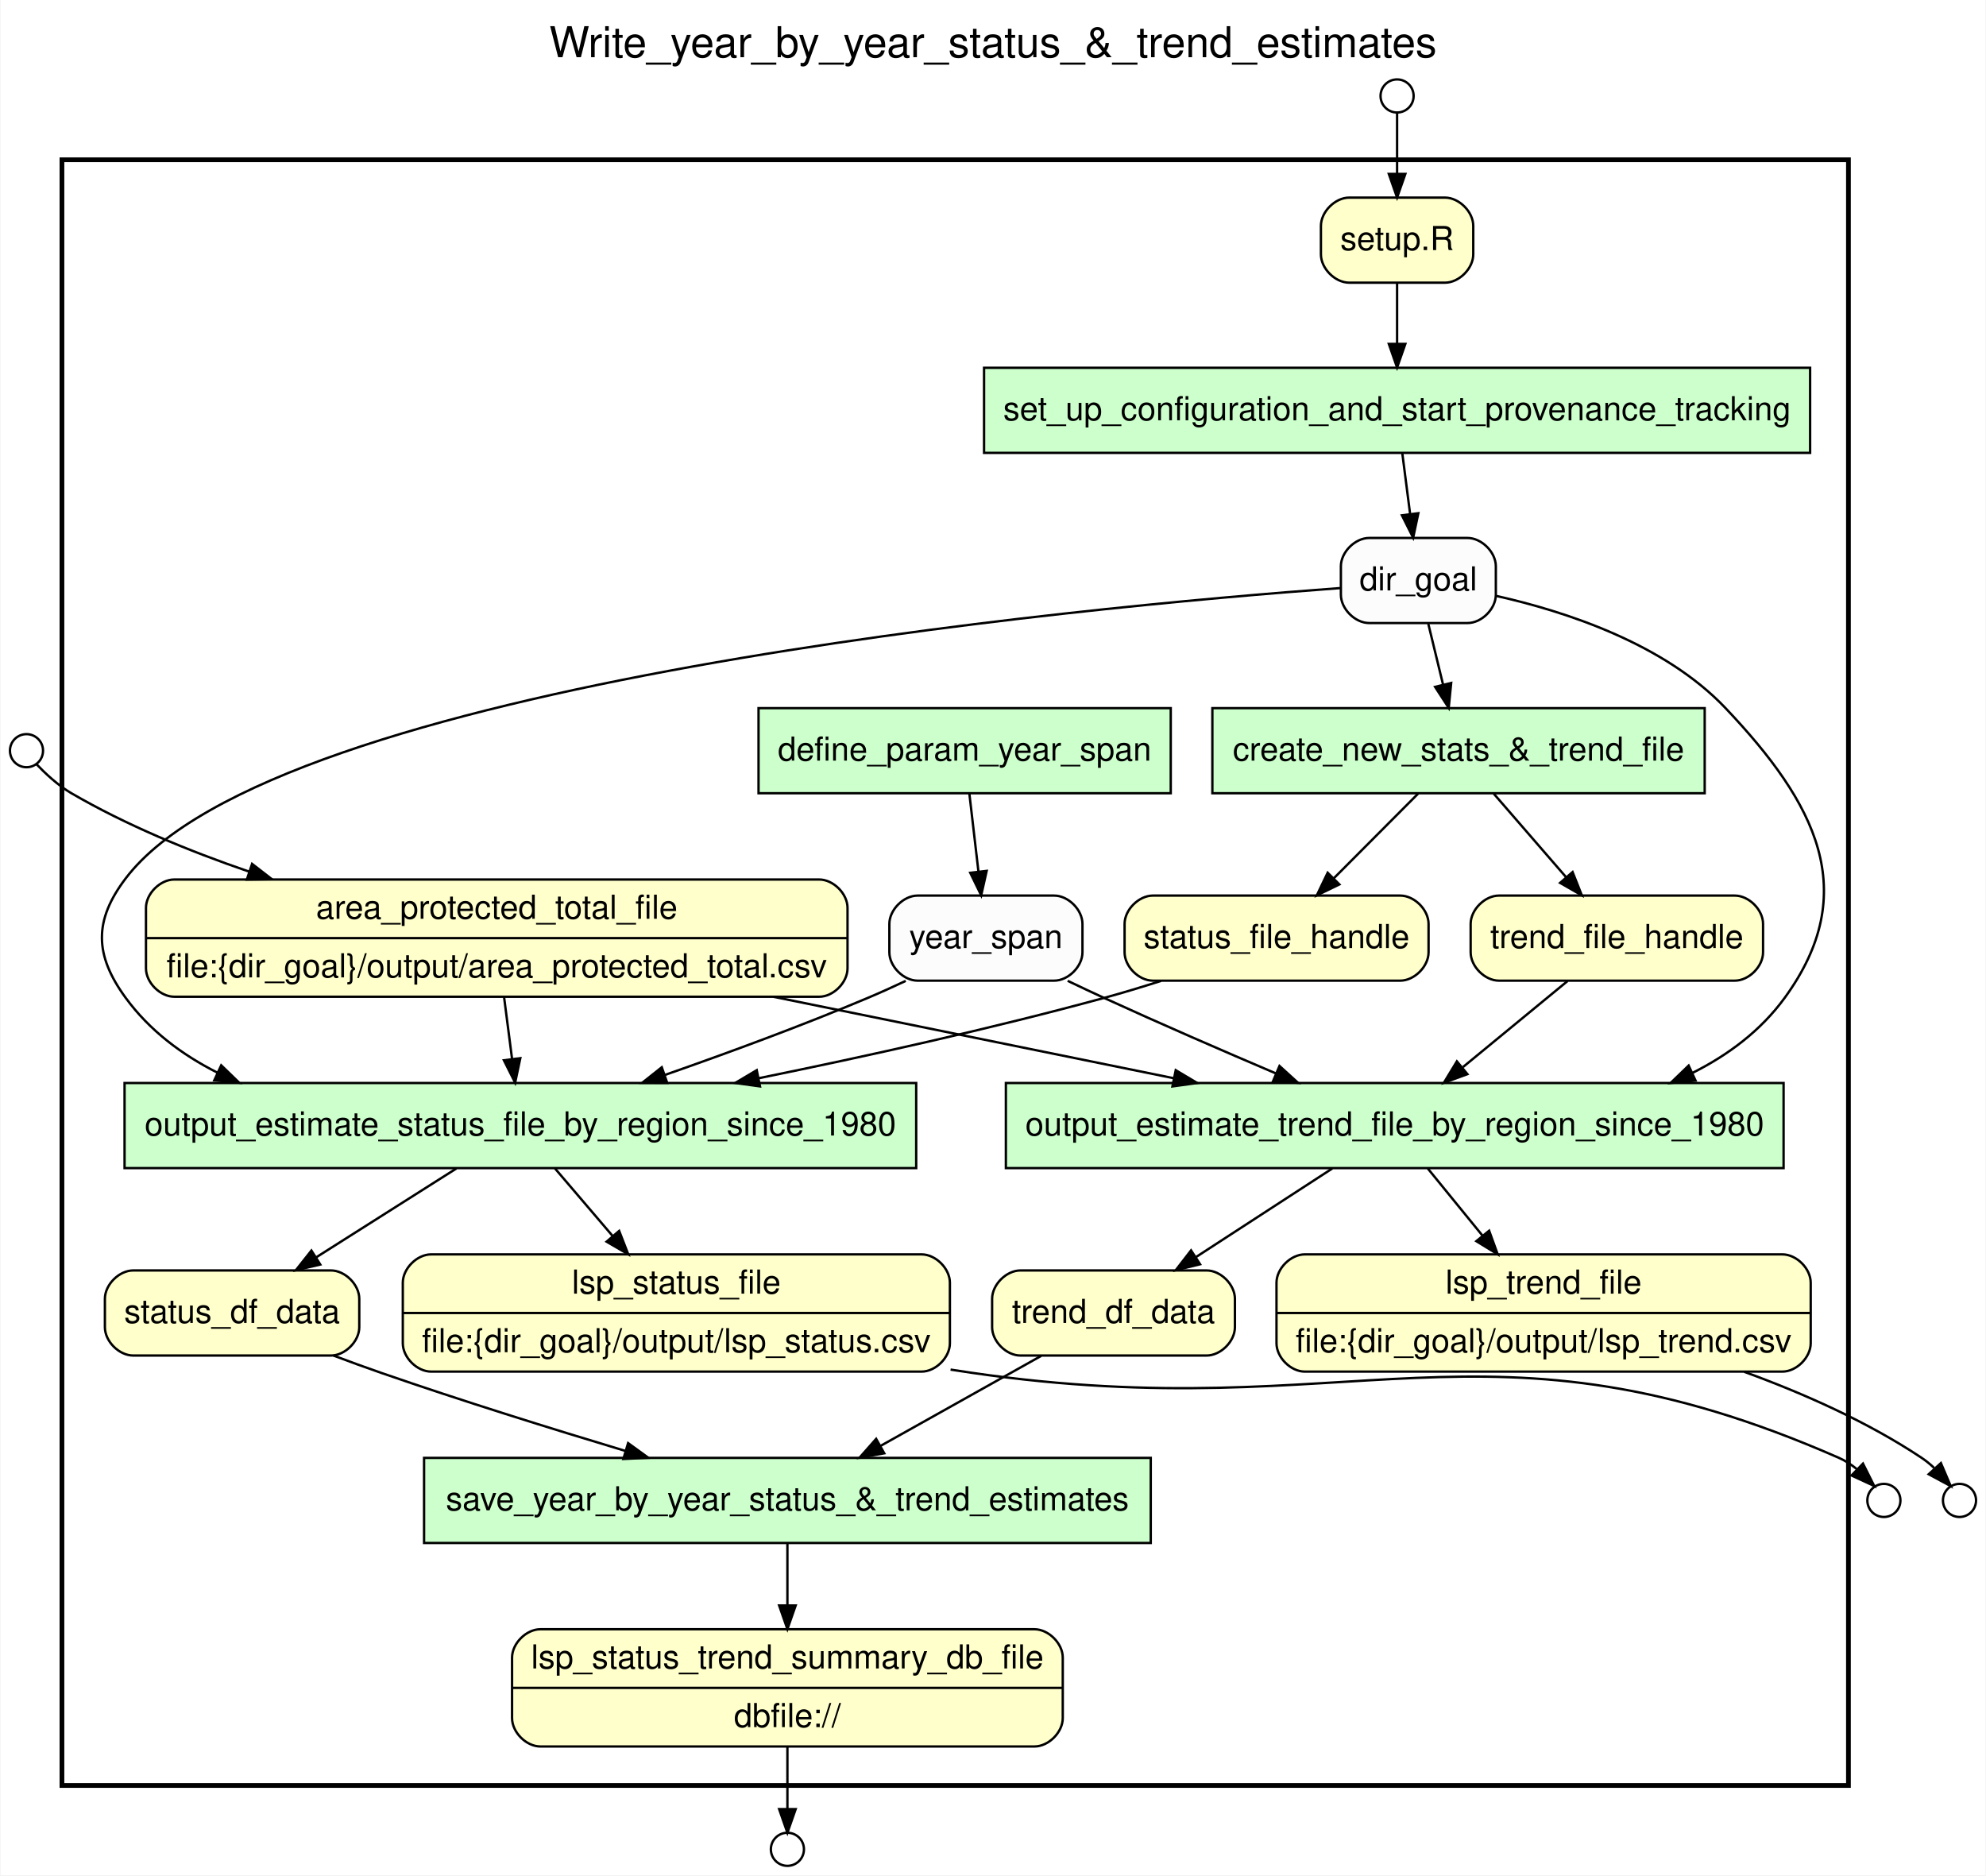
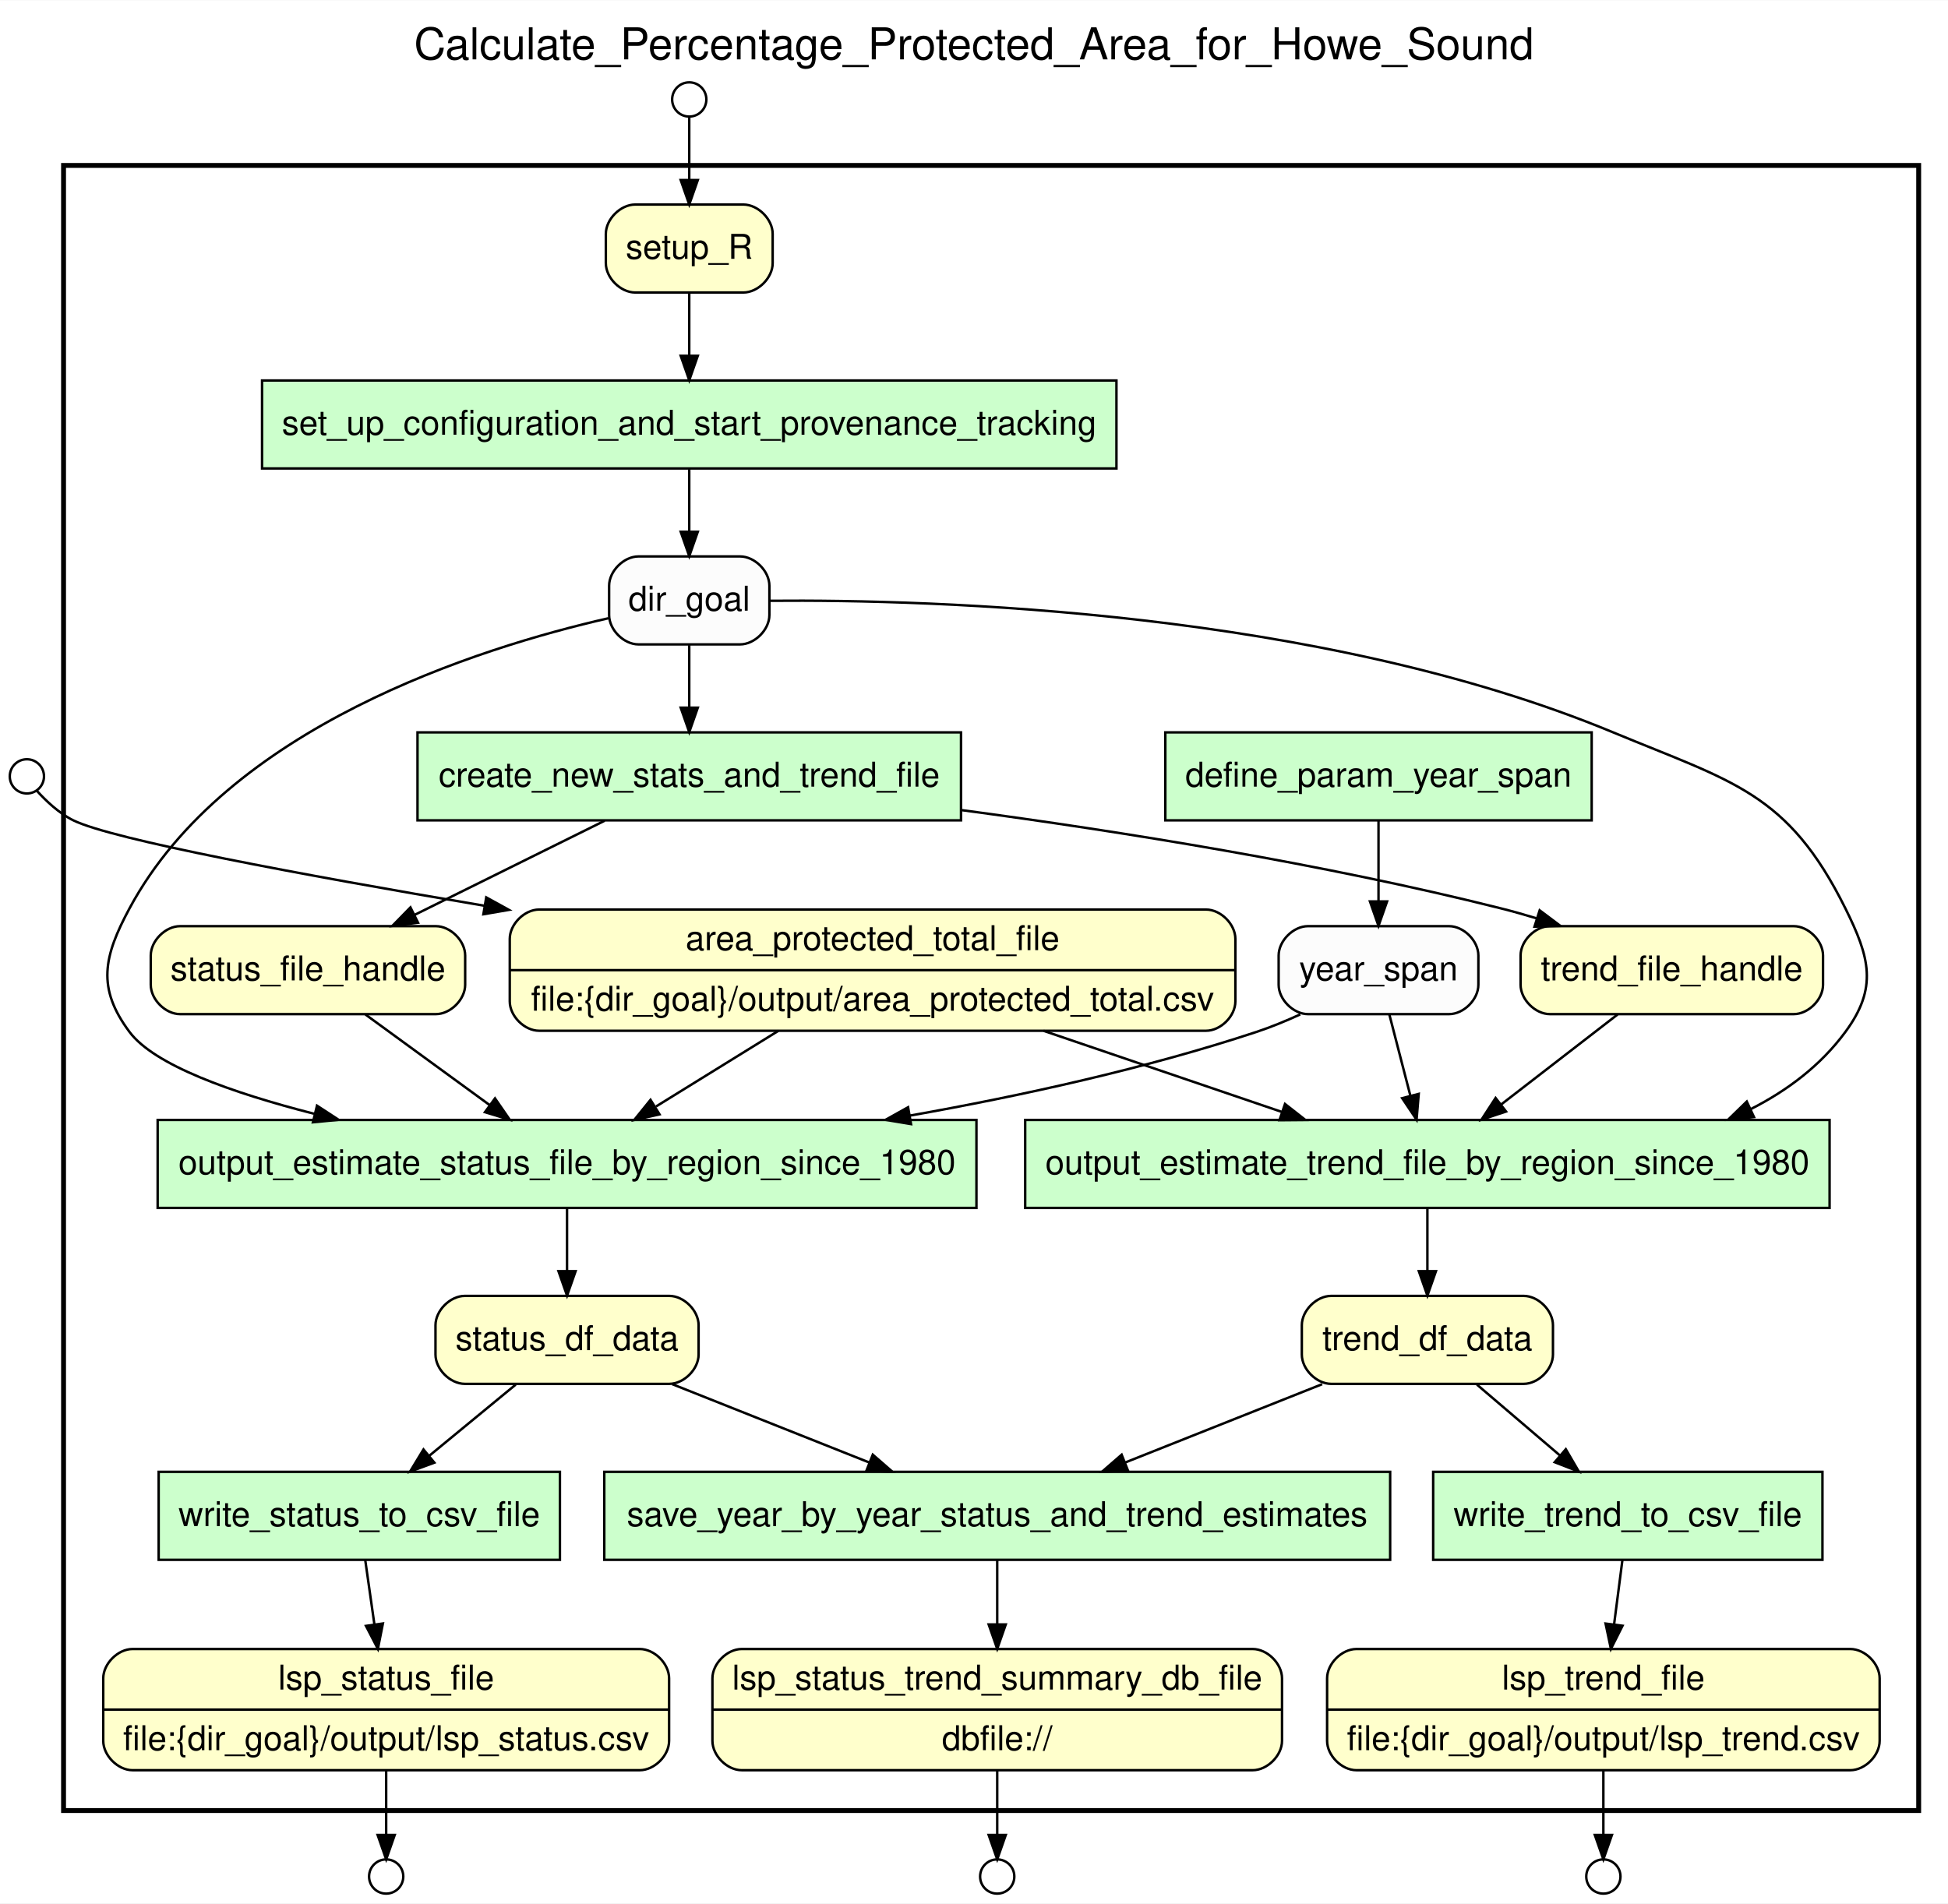
- <svg xmlns="http://www.w3.org/2000/svg" width="840pt" height="793pt" viewBox="0.00 0.00 840.00 793.40">
-   <g id="graph0" class="graph" transform="scale(1 1) rotate(0) translate(4 789.4)">
-     <polygon fill="white" stroke="none" points="-4,4 -4,-789.4 836,-789.4 836,4 -4,4" />
-     <text text-anchor="middle" x="416" y="-765.2" font-family="Helvetica,sans-Serif" font-size="18.00">Write_year_by_year_status_&amp;_trend_estimates</text>
+ <svg xmlns="http://www.w3.org/2000/svg" width="797pt" height="779pt" viewBox="0.00 0.00 797.00 778.80">
+   <g id="graph0" class="graph" transform="scale(1 1) rotate(0) translate(4 774.8)">
+     <polygon fill="white" stroke="none" points="-4,4 -4,-774.8 793,-774.8 793,4 -4,4" />
+     <text text-anchor="middle" x="394.5" y="-750.6" font-family="Helvetica,sans-Serif" font-size="18.00">Calculate_Percentage_Protected_Area_for_Howe_Sound</text>
    <g id="clust1" class="cluster">
-       <polygon fill="none" stroke="black" stroke-width="2" points="22,-34 22,-721.8 778,-721.8 778,-34 22,-34" />
+       <polygon fill="none" stroke="black" stroke-width="2" points="22,-34 22,-707.2 781,-707.2 781,-34 22,-34" />
    </g>
    <g id="clust2" class="cluster">
-       <polygon fill="none" stroke="black" stroke-width="0" points="30,-42 30,-713.8 770,-713.8 770,-42 30,-42" />
+       <polygon fill="none" stroke="black" stroke-width="0" points="30,-42 30,-699.2 773,-699.2 773,-42 30,-42" />
    </g>
    <g id="node1" class="node">
-       <polygon fill="#ccffcc" stroke="black" points="761.784,-633.8 412.216,-633.8 412.216,-597.8 761.784,-597.8 761.784,-633.8" />
-       <text text-anchor="middle" x="587" y="-611.6" font-family="Helvetica,sans-Serif" font-size="14.00">set_up_configuration_and_start_provenance_tracking</text>
+       <polygon fill="#ccffcc" stroke="black" points="452.784,-619.2 103.216,-619.2 103.216,-583.2 452.784,-583.2 452.784,-619.2" />
+       <text text-anchor="middle" x="278" y="-597" font-family="Helvetica,sans-Serif" font-size="14.00">set_up_configuration_and_start_provenance_tracking</text>
+     </g>
+     <g id="node18" class="node">
+       <path fill="#fcfcfc" stroke="black" d="M298.787,-547.2C298.787,-547.2 257.213,-547.2 257.213,-547.2 251.213,-547.2 245.213,-541.2 245.213,-535.2 245.213,-535.2 245.213,-523.2 245.213,-523.2 245.213,-517.2 251.213,-511.2 257.213,-511.2 257.213,-511.2 298.787,-511.2 298.787,-511.2 304.787,-511.2 310.787,-517.2 310.787,-523.2 310.787,-523.2 310.787,-535.2 310.787,-535.2 310.787,-541.2 304.787,-547.2 298.787,-547.2" />
+       <text text-anchor="middle" x="278" y="-525" font-family="Helvetica,sans-Serif" font-size="14.00">dir_goal</text>
+     </g>
+     <g id="edge1" class="edge">
+       <path fill="none" stroke="black" d="M278,-582.897C278,-575.183 278,-565.912 278,-557.312" />
+       <polygon fill="black" stroke="black" points="281.5,-557.304 278,-547.304 274.5,-557.304 281.5,-557.304" />
+     </g>
+     <g id="node2" class="node">
+       <polygon fill="#ccffcc" stroke="black" points="389.181,-475.2 166.819,-475.2 166.819,-439.2 389.181,-439.2 389.181,-475.2" />
+       <text text-anchor="middle" x="278" y="-453" font-family="Helvetica,sans-Serif" font-size="14.00">create_new_stats_and_trend_file</text>
+     </g>
+     <g id="node14" class="node">
+       <path fill="#ffffcc" stroke="black" d="M174.318,-395.9C174.318,-395.9 69.682,-395.9 69.682,-395.9 63.682,-395.9 57.682,-389.9 57.682,-383.9 57.682,-383.9 57.682,-371.9 57.682,-371.9 57.682,-365.9 63.682,-359.9 69.682,-359.9 69.682,-359.9 174.318,-359.9 174.318,-359.9 180.318,-359.9 186.318,-365.9 186.318,-371.9 186.318,-371.9 186.318,-383.9 186.318,-383.9 186.318,-389.9 180.318,-395.9 174.318,-395.9" />
+       <text text-anchor="middle" x="122" y="-373.7" font-family="Helvetica,sans-Serif" font-size="14.00">status_file_handle</text>
+     </g>
+     <g id="edge3" class="edge">
+       <path fill="none" stroke="black" d="M243.379,-439.045C220.455,-427.686 190.203,-412.695 165.635,-400.522" />
+       <polygon fill="black" stroke="black" points="167.039,-397.311 156.525,-396.007 163.931,-403.584 167.039,-397.311" />
    </g>
    <g id="node16" class="node">
-       <path fill="#fcfcfc" stroke="black" d="M616.787,-561.8C616.787,-561.8 575.213,-561.8 575.213,-561.8 569.213,-561.8 563.213,-555.8 563.213,-549.8 563.213,-549.8 563.213,-537.8 563.213,-537.8 563.213,-531.8 569.213,-525.8 575.213,-525.8 575.213,-525.8 616.787,-525.8 616.787,-525.8 622.787,-525.8 628.787,-531.8 628.787,-537.8 628.787,-537.8 628.787,-549.8 628.787,-549.8 628.787,-555.8 622.787,-561.8 616.787,-561.8" />
-       <text text-anchor="middle" x="596" y="-539.6" font-family="Helvetica,sans-Serif" font-size="14.00">dir_goal</text>
-     </g>
-     <g id="edge1" class="edge">
-       <path fill="none" stroke="black" d="M589.225,-597.497C590.217,-589.783 591.408,-580.512 592.514,-571.912" />
-       <polygon fill="black" stroke="black" points="595.997,-572.269 593.801,-561.904 589.054,-571.376 595.997,-572.269" />
-     </g>
-     <g id="node2" class="node">
-       <polygon fill="#ccffcc" stroke="black" points="717.17,-489.8 508.83,-489.8 508.83,-453.8 717.17,-453.8 717.17,-489.8" />
-       <text text-anchor="middle" x="613" y="-467.6" font-family="Helvetica,sans-Serif" font-size="14.00">create_new_stats_&amp;_trend_file</text>
+       <path fill="#ffffcc" stroke="black" d="M729.871,-395.9C729.871,-395.9 630.129,-395.9 630.129,-395.9 624.129,-395.9 618.129,-389.9 618.129,-383.9 618.129,-383.9 618.129,-371.9 618.129,-371.9 618.129,-365.9 624.129,-359.9 630.129,-359.9 630.129,-359.9 729.871,-359.9 729.871,-359.9 735.871,-359.9 741.871,-365.9 741.871,-371.9 741.871,-371.9 741.871,-383.9 741.871,-383.9 741.871,-389.9 735.871,-395.9 729.871,-395.9" />
+       <text text-anchor="middle" x="680" y="-373.7" font-family="Helvetica,sans-Serif" font-size="14.00">trend_file_handle</text>
+     </g>
+     <g id="edge4" class="edge">
+       <path fill="none" stroke="black" d="M389.276,-443.408C454.217,-434.712 537.4,-421.445 610,-403.2 614.866,-401.977 619.874,-400.563 624.867,-399.044" />
+       <polygon fill="black" stroke="black" points="625.938,-402.376 634.412,-396.017 623.822,-395.704 625.938,-402.376" />
+     </g>
+     <g id="node3" class="node">
+       <polygon fill="#ccffcc" stroke="black" points="647.218,-475.2 472.782,-475.2 472.782,-439.2 647.218,-439.2 647.218,-475.2" />
+       <text text-anchor="middle" x="560" y="-453" font-family="Helvetica,sans-Serif" font-size="14.00">define_param_year_span</text>
+     </g>
+     <g id="node19" class="node">
+       <path fill="#fcfcfc" stroke="black" d="M588.857,-395.9C588.857,-395.9 531.143,-395.9 531.143,-395.9 525.143,-395.9 519.143,-389.9 519.143,-383.9 519.143,-383.9 519.143,-371.9 519.143,-371.9 519.143,-365.9 525.143,-359.9 531.143,-359.9 531.143,-359.9 588.857,-359.9 588.857,-359.9 594.857,-359.9 600.857,-365.9 600.857,-371.9 600.857,-371.9 600.857,-383.9 600.857,-383.9 600.857,-389.9 594.857,-395.9 588.857,-395.9" />
+       <text text-anchor="middle" x="560" y="-373.7" font-family="Helvetica,sans-Serif" font-size="14.00">year_span</text>
+     </g>
+     <g id="edge6" class="edge">
+       <path fill="none" stroke="black" d="M560,-439.045C560,-429.437 560,-417.232 560,-406.33" />
+       <polygon fill="black" stroke="black" points="563.5,-406.007 560,-396.007 556.5,-406.007 563.5,-406.007" />
+     </g>
+     <g id="node4" class="node">
+       <polygon fill="#ccffcc" stroke="black" points="395.501,-316.6 60.499,-316.6 60.499,-280.6 395.501,-280.6 395.501,-316.6" />
+       <text text-anchor="middle" x="228" y="-294.4" font-family="Helvetica,sans-Serif" font-size="14.00">output_estimate_status_file_by_region_since_1980</text>
+     </g>
+     <g id="node15" class="node">
+       <path fill="#ffffcc" stroke="black" d="M269.823,-244.6C269.823,-244.6 186.177,-244.6 186.177,-244.6 180.177,-244.6 174.177,-238.6 174.177,-232.6 174.177,-232.6 174.177,-220.6 174.177,-220.6 174.177,-214.6 180.177,-208.6 186.177,-208.6 186.177,-208.6 269.823,-208.6 269.823,-208.6 275.823,-208.6 281.823,-214.6 281.823,-220.6 281.823,-220.6 281.823,-232.6 281.823,-232.6 281.823,-238.6 275.823,-244.6 269.823,-244.6" />
+       <text text-anchor="middle" x="228" y="-222.4" font-family="Helvetica,sans-Serif" font-size="14.00">status_df_data</text>
+     </g>
+     <g id="edge7" class="edge">
+       <path fill="none" stroke="black" d="M228,-280.297C228,-272.583 228,-263.312 228,-254.712" />
+       <polygon fill="black" stroke="black" points="231.5,-254.704 228,-244.704 224.5,-254.704 231.5,-254.704" />
+     </g>
+     <g id="node5" class="node">
+       <polygon fill="#ccffcc" stroke="black" points="225.084,-172.6 60.916,-172.6 60.916,-136.6 225.084,-136.6 225.084,-172.6" />
+       <text text-anchor="middle" x="143" y="-150.4" font-family="Helvetica,sans-Serif" font-size="14.00">write_status_to_csv_file</text>
+     </g>
+     <g id="node9" class="node">
+       <path fill="#ffffcc" stroke="black" d="M50.243,-50.5C50.243,-50.5 257.757,-50.5 257.757,-50.5 263.757,-50.5 269.757,-56.5 269.757,-62.5 269.757,-62.5 269.757,-88.1 269.757,-88.1 269.757,-94.1 263.757,-100.1 257.757,-100.1 257.757,-100.1 50.243,-100.1 50.243,-100.1 44.243,-100.1 38.243,-94.1 38.243,-88.1 38.243,-88.1 38.243,-62.5 38.243,-62.5 38.243,-56.5 44.243,-50.5 50.243,-50.5" />
+       <text text-anchor="middle" x="154" y="-83.5" font-family="Helvetica,sans-Serif" font-size="14.00">lsp_status_file</text>
+       <polyline fill="none" stroke="black" points="38.243,-75.3 269.757,-75.3 " />
+       <text text-anchor="middle" x="154" y="-58.7" font-family="Helvetica,sans-Serif" font-size="14.00">file:{dir_goal}/output/lsp_status.csv</text>
+     </g>
+     <g id="edge12" class="edge">
+       <path fill="none" stroke="black" d="M145.441,-136.445C146.545,-128.689 147.89,-119.239 149.183,-110.15" />
+       <polygon fill="black" stroke="black" points="152.662,-110.543 150.606,-100.15 145.732,-109.557 152.662,-110.543" />
+     </g>
+     <g id="node6" class="node">
+       <polygon fill="#ccffcc" stroke="black" points="744.554,-316.6 415.446,-316.6 415.446,-280.6 744.554,-280.6 744.554,-316.6" />
+       <text text-anchor="middle" x="580" y="-294.4" font-family="Helvetica,sans-Serif" font-size="14.00">output_estimate_trend_file_by_region_since_1980</text>
+     </g>
+     <g id="node17" class="node">
+       <path fill="#ffffcc" stroke="black" d="M619.376,-244.6C619.376,-244.6 540.624,-244.6 540.624,-244.6 534.624,-244.6 528.624,-238.6 528.624,-232.6 528.624,-232.6 528.624,-220.6 528.624,-220.6 528.624,-214.6 534.624,-208.6 540.624,-208.6 540.624,-208.6 619.376,-208.6 619.376,-208.6 625.376,-208.6 631.376,-214.6 631.376,-220.6 631.376,-220.6 631.376,-232.6 631.376,-232.6 631.376,-238.6 625.376,-244.6 619.376,-244.6" />
+       <text text-anchor="middle" x="580" y="-222.4" font-family="Helvetica,sans-Serif" font-size="14.00">trend_df_data</text>
+     </g>
+     <g id="edge14" class="edge">
+       <path fill="none" stroke="black" d="M580,-280.297C580,-272.583 580,-263.312 580,-254.712" />
+       <polygon fill="black" stroke="black" points="583.5,-254.704 580,-244.704 576.5,-254.704 583.5,-254.704" />
+     </g>
+     <g id="node7" class="node">
+       <polygon fill="#ccffcc" stroke="black" points="741.636,-172.6 582.364,-172.6 582.364,-136.6 741.636,-136.6 741.636,-172.6" />
+       <text text-anchor="middle" x="662" y="-150.4" font-family="Helvetica,sans-Serif" font-size="14.00">write_trend_to_csv_file</text>
+     </g>
+     <g id="node10" class="node">
+       <path fill="#ffffcc" stroke="black" d="M550.966,-50.5C550.966,-50.5 753.034,-50.5 753.034,-50.5 759.034,-50.5 765.034,-56.5 765.034,-62.5 765.034,-62.5 765.034,-88.1 765.034,-88.1 765.034,-94.1 759.034,-100.1 753.034,-100.1 753.034,-100.1 550.966,-100.1 550.966,-100.1 544.966,-100.1 538.966,-94.1 538.966,-88.1 538.966,-88.1 538.966,-62.5 538.966,-62.5 538.966,-56.5 544.966,-50.5 550.966,-50.5" />
+       <text text-anchor="middle" x="652" y="-83.5" font-family="Helvetica,sans-Serif" font-size="14.00">lsp_trend_file</text>
+       <polyline fill="none" stroke="black" points="538.966,-75.3 765.034,-75.3 " />
+       <text text-anchor="middle" x="652" y="-58.7" font-family="Helvetica,sans-Serif" font-size="14.00">file:{dir_goal}/output/lsp_trend.csv</text>
+     </g>
+     <g id="edge19" class="edge">
+       <path fill="none" stroke="black" d="M659.781,-136.445C658.777,-128.689 657.555,-119.239 656.379,-110.15" />
+       <polygon fill="black" stroke="black" points="659.839,-109.618 655.085,-100.15 652.897,-110.516 659.839,-109.618" />
+     </g>
+     <g id="node8" class="node">
+       <polygon fill="#ccffcc" stroke="black" points="564.767,-172.6 243.233,-172.6 243.233,-136.6 564.767,-136.6 564.767,-172.6" />
+       <text text-anchor="middle" x="404" y="-150.4" font-family="Helvetica,sans-Serif" font-size="14.00">save_year_by_year_status_and_trend_estimates</text>
+     </g>
+     <g id="node11" class="node">
+       <path fill="#ffffcc" stroke="black" d="M299.477,-50.5C299.477,-50.5 508.523,-50.5 508.523,-50.5 514.523,-50.5 520.523,-56.5 520.523,-62.5 520.523,-62.5 520.523,-88.1 520.523,-88.1 520.523,-94.1 514.523,-100.1 508.523,-100.1 508.523,-100.1 299.477,-100.1 299.477,-100.1 293.477,-100.1 287.477,-94.1 287.477,-88.1 287.477,-88.1 287.477,-62.5 287.477,-62.5 287.477,-56.5 293.477,-50.5 299.477,-50.5" />
+       <text text-anchor="middle" x="404" y="-83.5" font-family="Helvetica,sans-Serif" font-size="14.00">lsp_status_trend_summary_db_file</text>
+       <polyline fill="none" stroke="black" points="287.477,-75.3 520.523,-75.3 " />
+       <text text-anchor="middle" x="404" y="-58.7" font-family="Helvetica,sans-Serif" font-size="14.00">dbfile://</text>
+     </g>
+     <g id="edge21" class="edge">
+       <path fill="none" stroke="black" d="M404,-136.445C404,-128.689 404,-119.239 404,-110.15" />
+       <polygon fill="black" stroke="black" points="407.5,-110.15 404,-100.15 400.5,-110.15 407.5,-110.15" />
+     </g>
+     <g id="node22" class="node">
+       <ellipse fill="#ffffff" stroke="black" cx="154" cy="-7" rx="7" ry="7" />
+     </g>
+     <g id="edge26" class="edge">
+       <path fill="none" stroke="black" d="M154,-50.364C154,-41.694 154,-32.111 154,-24.255" />
+       <polygon fill="black" stroke="black" points="157.5,-24.001 154,-14.001 150.5,-24.001 157.5,-24.001" />
+     </g>
+     <g id="node23" class="node">
+       <ellipse fill="#ffffff" stroke="black" cx="652" cy="-7" rx="7" ry="7" />
+     </g>
+     <g id="edge27" class="edge">
+       <path fill="none" stroke="black" d="M652,-50.364C652,-41.694 652,-32.111 652,-24.255" />
+       <polygon fill="black" stroke="black" points="655.5,-24.001 652,-14.001 648.5,-24.001 655.5,-24.001" />
+     </g>
+     <g id="node24" class="node">
+       <ellipse fill="#ffffff" stroke="black" cx="404" cy="-7" rx="7" ry="7" />
+     </g>
+     <g id="edge28" class="edge">
+       <path fill="none" stroke="black" d="M404,-50.364C404,-41.694 404,-32.111 404,-24.255" />
+       <polygon fill="black" stroke="black" points="407.5,-24.001 404,-14.001 400.5,-24.001 407.5,-24.001" />
    </g>
    <g id="node12" class="node">
-       <path fill="#ffffcc" stroke="black" d="M588.318,-410.5C588.318,-410.5 483.682,-410.5 483.682,-410.5 477.682,-410.5 471.682,-404.5 471.682,-398.5 471.682,-398.5 471.682,-386.5 471.682,-386.5 471.682,-380.5 477.682,-374.5 483.682,-374.5 483.682,-374.5 588.318,-374.5 588.318,-374.5 594.318,-374.5 600.318,-380.5 600.318,-386.5 600.318,-386.5 600.318,-398.5 600.318,-398.5 600.318,-404.5 594.318,-410.5 588.318,-410.5" />
-       <text text-anchor="middle" x="536" y="-388.3" font-family="Helvetica,sans-Serif" font-size="14.00">status_file_handle</text>
-     </g>
-     <g id="edge3" class="edge">
-       <path fill="none" stroke="black" d="M595.911,-453.645C585.444,-443.136 571.88,-429.52 560.307,-417.901" />
-       <polygon fill="black" stroke="black" points="562.578,-415.222 553.041,-410.607 557.619,-420.162 562.578,-415.222" />
+       <path fill="#ffffcc" stroke="black" d="M300.128,-691.2C300.128,-691.2 255.872,-691.2 255.872,-691.2 249.872,-691.2 243.872,-685.2 243.872,-679.2 243.872,-679.2 243.872,-667.2 243.872,-667.2 243.872,-661.2 249.872,-655.2 255.872,-655.2 255.872,-655.2 300.128,-655.2 300.128,-655.2 306.128,-655.2 312.128,-661.2 312.128,-667.2 312.128,-667.2 312.128,-679.2 312.128,-679.2 312.128,-685.2 306.128,-691.2 300.128,-691.2" />
+       <text text-anchor="middle" x="278" y="-669" font-family="Helvetica,sans-Serif" font-size="14.00">setup_R</text>
+     </g>
+     <g id="edge2" class="edge">
+       <path fill="none" stroke="black" d="M278,-654.897C278,-647.183 278,-637.912 278,-629.312" />
+       <polygon fill="black" stroke="black" points="281.5,-629.304 278,-619.304 274.5,-629.304 281.5,-629.304" />
    </g>
    <g id="node13" class="node">
-       <path fill="#ffffcc" stroke="black" d="M729.871,-410.5C729.871,-410.5 630.129,-410.5 630.129,-410.5 624.129,-410.5 618.129,-404.5 618.129,-398.5 618.129,-398.5 618.129,-386.5 618.129,-386.5 618.129,-380.5 624.129,-374.5 630.129,-374.5 630.129,-374.5 729.871,-374.5 729.871,-374.5 735.871,-374.5 741.871,-380.5 741.871,-386.5 741.871,-386.5 741.871,-398.5 741.871,-398.5 741.871,-404.5 735.871,-410.5 729.871,-410.5" />
-       <text text-anchor="middle" x="680" y="-388.3" font-family="Helvetica,sans-Serif" font-size="14.00">trend_file_handle</text>
-     </g>
-     <g id="edge4" class="edge">
-       <path fill="none" stroke="black" d="M627.869,-453.645C636.891,-443.237 648.555,-429.779 658.562,-418.234" />
-       <polygon fill="black" stroke="black" points="661.267,-420.456 665.172,-410.607 655.978,-415.872 661.267,-420.456" />
-     </g>
-     <g id="node3" class="node">
-       <polygon fill="#ccffcc" stroke="black" points="491.218,-489.8 316.782,-489.8 316.782,-453.8 491.218,-453.8 491.218,-489.8" />
-       <text text-anchor="middle" x="404" y="-467.6" font-family="Helvetica,sans-Serif" font-size="14.00">define_param_year_span</text>
-     </g>
-     <g id="node17" class="node">
-       <path fill="#fcfcfc" stroke="black" d="M441.857,-410.5C441.857,-410.5 384.143,-410.5 384.143,-410.5 378.143,-410.5 372.143,-404.5 372.143,-398.5 372.143,-398.5 372.143,-386.5 372.143,-386.5 372.143,-380.5 378.143,-374.5 384.143,-374.5 384.143,-374.5 441.857,-374.5 441.857,-374.5 447.857,-374.5 453.857,-380.5 453.857,-386.5 453.857,-386.5 453.857,-398.5 453.857,-398.5 453.857,-404.5 447.857,-410.5 441.857,-410.5" />
-       <text text-anchor="middle" x="413" y="-388.3" font-family="Helvetica,sans-Serif" font-size="14.00">year_span</text>
-     </g>
-     <g id="edge6" class="edge">
-       <path fill="none" stroke="black" d="M405.997,-453.645C407.128,-443.937 408.567,-431.577 409.846,-420.59" />
-       <polygon fill="black" stroke="black" points="413.328,-420.945 411.008,-410.607 406.375,-420.136 413.328,-420.945" />
-     </g>
-     <g id="node4" class="node">
-       <polygon fill="#ccffcc" stroke="black" points="383.501,-331.2 48.499,-331.2 48.499,-295.2 383.501,-295.2 383.501,-331.2" />
-       <text text-anchor="middle" x="216" y="-309" font-family="Helvetica,sans-Serif" font-size="14.00">output_estimate_status_file_by_region_since_1980</text>
-     </g>
-     <g id="node7" class="node">
-       <path fill="#ffffcc" stroke="black" d="M178.243,-209.1C178.243,-209.1 385.757,-209.1 385.757,-209.1 391.757,-209.1 397.757,-215.1 397.757,-221.1 397.757,-221.1 397.757,-246.7 397.757,-246.7 397.757,-252.7 391.757,-258.7 385.757,-258.7 385.757,-258.7 178.243,-258.7 178.243,-258.7 172.243,-258.7 166.243,-252.7 166.243,-246.7 166.243,-246.7 166.243,-221.1 166.243,-221.1 166.243,-215.1 172.243,-209.1 178.243,-209.1" />
-       <text text-anchor="middle" x="282" y="-242.1" font-family="Helvetica,sans-Serif" font-size="14.00">lsp_status_file</text>
-       <polyline fill="none" stroke="black" points="166.243,-233.9 397.757,-233.9 " />
-       <text text-anchor="middle" x="282" y="-217.3" font-family="Helvetica,sans-Serif" font-size="14.00">file:{dir_goal}/output/lsp_status.csv</text>
-     </g>
-     <g id="edge7" class="edge">
-       <path fill="none" stroke="black" d="M230.648,-295.045C237.839,-286.621 246.736,-276.201 255.093,-266.413" />
-       <polygon fill="black" stroke="black" points="257.805,-268.627 261.637,-258.75 252.482,-264.082 257.805,-268.627" />
-     </g>
-     <g id="node14" class="node">
-       <path fill="#ffffcc" stroke="black" d="M135.823,-251.9C135.823,-251.9 52.177,-251.9 52.177,-251.9 46.177,-251.9 40.177,-245.9 40.177,-239.9 40.177,-239.9 40.177,-227.9 40.177,-227.9 40.177,-221.9 46.177,-215.9 52.177,-215.9 52.177,-215.9 135.823,-215.9 135.823,-215.9 141.823,-215.9 147.823,-221.9 147.823,-227.9 147.823,-227.9 147.823,-239.9 147.823,-239.9 147.823,-245.9 141.823,-251.9 135.823,-251.9" />
-       <text text-anchor="middle" x="94" y="-229.7" font-family="Helvetica,sans-Serif" font-size="14.00">status_df_data</text>
+       <path fill="#ffffcc" stroke="black" d="M216.561,-353.1C216.561,-353.1 489.439,-353.1 489.439,-353.1 495.439,-353.1 501.439,-359.1 501.439,-365.1 501.439,-365.1 501.439,-390.7 501.439,-390.7 501.439,-396.7 495.439,-402.7 489.439,-402.7 489.439,-402.7 216.561,-402.7 216.561,-402.7 210.561,-402.7 204.561,-396.7 204.561,-390.7 204.561,-390.7 204.561,-365.1 204.561,-365.1 204.561,-359.1 210.561,-353.1 216.561,-353.1" />
+       <text text-anchor="middle" x="353" y="-386.1" font-family="Helvetica,sans-Serif" font-size="14.00">area_protected_total_file</text>
+       <polyline fill="none" stroke="black" points="204.561,-377.9 501.439,-377.9 " />
+       <text text-anchor="middle" x="353" y="-361.3" font-family="Helvetica,sans-Serif" font-size="14.00">file:{dir_goal}/output/area_protected_total.csv</text>
+     </g>
+     <g id="edge10" class="edge">
+       <path fill="none" stroke="black" d="M314.476,-353.077C298.525,-343.213 280.119,-331.83 264.398,-322.108" />
+       <polygon fill="black" stroke="black" points="265.837,-318.883 255.491,-316.6 262.155,-324.837 265.837,-318.883" />
+     </g>
+     <g id="edge17" class="edge">
+       <path fill="none" stroke="black" d="M422.96,-353.077C454.227,-342.429 490.692,-330.012 520.608,-319.825" />
+       <polygon fill="black" stroke="black" points="521.738,-323.137 530.076,-316.6 519.482,-316.511 521.738,-323.137" />
+     </g>
+     <g id="edge11" class="edge">
+       <path fill="none" stroke="black" d="M145.525,-359.745C160.483,-348.836 180.035,-334.578 196.347,-322.683" />
+       <polygon fill="black" stroke="black" points="198.523,-325.428 204.541,-316.707 194.399,-319.772 198.523,-325.428" />
+     </g>
+     <g id="edge13" class="edge">
+       <path fill="none" stroke="black" d="M206.989,-208.297C196.284,-199.481 183.11,-188.632 171.504,-179.074" />
+       <polygon fill="black" stroke="black" points="173.714,-176.36 163.77,-172.704 169.264,-181.763 173.714,-176.36" />
+     </g>
+     <g id="edge22" class="edge">
+       <path fill="none" stroke="black" d="M271.054,-208.476C295.329,-198.822 325.84,-186.687 351.508,-176.478" />
+       <polygon fill="black" stroke="black" points="353.087,-179.616 361.085,-172.668 350.5,-173.112 353.087,-179.616" />
+     </g>
+     <g id="edge18" class="edge">
+       <path fill="none" stroke="black" d="M657.807,-359.745C643.824,-348.936 625.588,-334.84 610.285,-323.011" />
+       <polygon fill="black" stroke="black" points="612.184,-320.054 602.131,-316.707 607.902,-325.592 612.184,-320.054" />
+     </g>
+     <g id="edge20" class="edge">
+       <path fill="none" stroke="black" d="M600.27,-208.297C610.498,-199.565 623.061,-188.84 634.178,-179.35" />
+       <polygon fill="black" stroke="black" points="636.63,-181.859 641.963,-172.704 632.085,-176.535 636.63,-181.859" />
+     </g>
+     <g id="edge23" class="edge">
+       <path fill="none" stroke="black" d="M536.946,-208.476C512.671,-198.822 482.16,-186.687 456.492,-176.478" />
+       <polygon fill="black" stroke="black" points="457.5,-173.112 446.915,-172.668 454.913,-179.616 457.5,-173.112" />
+     </g>
+     <g id="edge5" class="edge">
+       <path fill="none" stroke="black" d="M278,-510.897C278,-503.183 278,-493.912 278,-485.312" />
+       <polygon fill="black" stroke="black" points="281.5,-485.304 278,-475.304 274.5,-485.304 281.5,-485.304" />
+     </g>
+     <g id="edge9" class="edge">
+       <path fill="none" stroke="black" d="M244.95,-521.915C191.713,-509.762 88.91,-477.394 49,-403.2 38.346,-383.395 35.543,-370.619 49,-352.6 59.105,-339.069 90.646,-327.772 124.496,-319.132" />
+       <polygon fill="black" stroke="black" points="125.696,-322.441 134.569,-316.651 124.023,-315.644 125.696,-322.441" />
+     </g>
+     <g id="edge15" class="edge">
+       <path fill="none" stroke="black" d="M310.794,-529.046C378.203,-529.635 536.064,-525.05 656,-475.2 704.921,-454.866 727.427,-450.645 751,-403.2 761.007,-383.06 764.342,-370.704 751,-352.6 740.904,-338.901 727.304,-328.637 712.161,-320.966" />
+       <polygon fill="black" stroke="black" points="713.624,-317.786 703.081,-316.742 710.672,-324.133 713.624,-317.786" />
    </g>
    <g id="edge8" class="edge">
-       <path fill="none" stroke="black" d="M188.924,-295.045C171.471,-283.986 148.585,-269.485 129.657,-257.493" />
-       <polygon fill="black" stroke="black" points="131.321,-254.403 121,-252.007 127.574,-260.316 131.321,-254.403" />
-     </g>
-     <g id="node5" class="node">
-       <polygon fill="#ccffcc" stroke="black" points="750.554,-331.2 421.446,-331.2 421.446,-295.2 750.554,-295.2 750.554,-331.2" />
-       <text text-anchor="middle" x="586" y="-309" font-family="Helvetica,sans-Serif" font-size="14.00">output_estimate_trend_file_by_region_since_1980</text>
-     </g>
-     <g id="node8" class="node">
-       <path fill="#ffffcc" stroke="black" d="M547.966,-209.1C547.966,-209.1 750.034,-209.1 750.034,-209.1 756.034,-209.1 762.034,-215.1 762.034,-221.1 762.034,-221.1 762.034,-246.7 762.034,-246.7 762.034,-252.7 756.034,-258.7 750.034,-258.7 750.034,-258.7 547.966,-258.7 547.966,-258.7 541.966,-258.7 535.966,-252.7 535.966,-246.7 535.966,-246.7 535.966,-221.1 535.966,-221.1 535.966,-215.1 541.966,-209.1 547.966,-209.1" />
-       <text text-anchor="middle" x="649" y="-242.1" font-family="Helvetica,sans-Serif" font-size="14.00">lsp_trend_file</text>
-       <polyline fill="none" stroke="black" points="535.966,-233.9 762.034,-233.9 " />
-       <text text-anchor="middle" x="649" y="-217.3" font-family="Helvetica,sans-Serif" font-size="14.00">file:{dir_goal}/output/lsp_trend.csv</text>
-     </g>
-     <g id="edge13" class="edge">
-       <path fill="none" stroke="black" d="M599.982,-295.045C606.779,-286.705 615.171,-276.407 623.079,-266.704" />
-       <polygon fill="black" stroke="black" points="625.958,-268.712 629.562,-258.75 620.532,-264.29 625.958,-268.712" />
-     </g>
-     <g id="node15" class="node">
-       <path fill="#ffffcc" stroke="black" d="M506.376,-251.9C506.376,-251.9 427.624,-251.9 427.624,-251.9 421.624,-251.9 415.624,-245.9 415.624,-239.9 415.624,-239.9 415.624,-227.9 415.624,-227.9 415.624,-221.9 421.624,-215.9 427.624,-215.9 427.624,-215.9 506.376,-215.9 506.376,-215.9 512.376,-215.9 518.376,-221.9 518.376,-227.9 518.376,-227.9 518.376,-239.9 518.376,-239.9 518.376,-245.9 512.376,-251.9 506.376,-251.9" />
-       <text text-anchor="middle" x="467" y="-229.7" font-family="Helvetica,sans-Serif" font-size="14.00">trend_df_data</text>
-     </g>
-     <g id="edge14" class="edge">
-       <path fill="none" stroke="black" d="M559.59,-295.045C542.566,-283.986 520.242,-269.485 501.781,-257.493" />
-       <polygon fill="black" stroke="black" points="503.629,-254.52 493.336,-252.007 499.816,-260.39 503.629,-254.52" />
-     </g>
-     <g id="node6" class="node">
-       <polygon fill="#ccffcc" stroke="black" points="482.756,-172.6 175.244,-172.6 175.244,-136.6 482.756,-136.6 482.756,-172.6" />
-       <text text-anchor="middle" x="329" y="-150.4" font-family="Helvetica,sans-Serif" font-size="14.00">save_year_by_year_status_&amp;_trend_estimates</text>
-     </g>
-     <g id="node9" class="node">
-       <path fill="#ffffcc" stroke="black" d="M224.477,-50.5C224.477,-50.5 433.523,-50.5 433.523,-50.5 439.523,-50.5 445.523,-56.5 445.523,-62.5 445.523,-62.5 445.523,-88.1 445.523,-88.1 445.523,-94.1 439.523,-100.1 433.523,-100.1 433.523,-100.1 224.477,-100.1 224.477,-100.1 218.477,-100.1 212.477,-94.1 212.477,-88.1 212.477,-88.1 212.477,-62.5 212.477,-62.5 212.477,-56.5 218.477,-50.5 224.477,-50.5" />
-       <text text-anchor="middle" x="329" y="-83.5" font-family="Helvetica,sans-Serif" font-size="14.00">lsp_status_trend_summary_db_file</text>
-       <polyline fill="none" stroke="black" points="212.477,-75.3 445.523,-75.3 " />
-       <text text-anchor="middle" x="329" y="-58.7" font-family="Helvetica,sans-Serif" font-size="14.00">dbfile://</text>
-     </g>
-     <g id="edge19" class="edge">
-       <path fill="none" stroke="black" d="M329,-136.445C329,-128.689 329,-119.239 329,-110.15" />
-       <polygon fill="black" stroke="black" points="332.5,-110.15 329,-100.15 325.5,-110.15 332.5,-110.15" />
+       <path fill="none" stroke="black" d="M527.981,-359.791C522.112,-357.103 515.957,-354.568 510,-352.6 464.831,-337.677 414.121,-326.513 368.289,-318.38" />
+       <polygon fill="black" stroke="black" points="368.735,-314.905 358.283,-316.638 367.535,-321.801 368.735,-314.905" />
+     </g>
+     <g id="edge16" class="edge">
+       <path fill="none" stroke="black" d="M564.439,-359.745C566.95,-350.037 570.148,-337.677 572.991,-326.69" />
+       <polygon fill="black" stroke="black" points="576.457,-327.265 575.574,-316.707 569.68,-325.512 576.457,-327.265" />
    </g>
    <g id="node20" class="node">
-       <ellipse fill="#ffffff" stroke="black" cx="793" cy="-154.6" rx="7" ry="7" />
+       <ellipse fill="#ffffff" stroke="black" cx="278" cy="-734.2" rx="7" ry="7" />
    </g>
    <g id="edge24" class="edge">
-       <path fill="none" stroke="black" d="M398.044,-209.956C401.057,-209.484 404.047,-209.031 407,-208.6 569.177,-184.936 623.941,-238.506 774,-172.6 776.624,-171.448 779.136,-169.79 781.425,-167.958" />
-       <polygon fill="black" stroke="black" points="784.156,-170.186 788.911,-160.717 779.29,-165.154 784.156,-170.186" />
+       <path fill="none" stroke="black" d="M278,-726.886C278,-720.686 278,-710.795 278,-701.248" />
+       <polygon fill="black" stroke="black" points="281.5,-701.216 278,-691.216 274.5,-701.216 281.5,-701.216" />
    </g>
    <g id="node21" class="node">
-       <ellipse fill="#ffffff" stroke="black" cx="825" cy="-154.6" rx="7" ry="7" />
+       <ellipse fill="#ffffff" stroke="black" cx="7" cy="-457.2" rx="7" ry="7" />
    </g>
    <g id="edge25" class="edge">
-       <path fill="none" stroke="black" d="M733.884,-209.019C759.222,-199.799 786.277,-187.75 809,-172.6 810.821,-171.386 812.586,-169.928 814.237,-168.382" />
-       <polygon fill="black" stroke="black" points="817.13,-170.403 821.281,-160.655 811.957,-165.688 817.13,-170.403" />
-     </g>
-     <g id="node22" class="node">
-       <ellipse fill="#ffffff" stroke="black" cx="329" cy="-7" rx="7" ry="7" />
-     </g>
-     <g id="edge26" class="edge">
-       <path fill="none" stroke="black" d="M329,-50.364C329,-41.694 329,-32.111 329,-24.255" />
-       <polygon fill="black" stroke="black" points="332.5,-24.001 329,-14.001 325.5,-24.001 332.5,-24.001" />
-     </g>
-     <g id="node10" class="node">
-       <path fill="#ffffcc" stroke="black" d="M607.236,-705.8C607.236,-705.8 566.764,-705.8 566.764,-705.8 560.764,-705.8 554.764,-699.8 554.764,-693.8 554.764,-693.8 554.764,-681.8 554.764,-681.8 554.764,-675.8 560.764,-669.8 566.764,-669.8 566.764,-669.8 607.236,-669.8 607.236,-669.8 613.236,-669.8 619.236,-675.8 619.236,-681.8 619.236,-681.8 619.236,-693.8 619.236,-693.8 619.236,-699.8 613.236,-705.8 607.236,-705.8" />
-       <text text-anchor="middle" x="587" y="-683.6" font-family="Helvetica,sans-Serif" font-size="14.00">setup.R</text>
-     </g>
-     <g id="edge2" class="edge">
-       <path fill="none" stroke="black" d="M587,-669.497C587,-661.783 587,-652.512 587,-643.912" />
-       <polygon fill="black" stroke="black" points="590.5,-643.904 587,-633.904 583.5,-643.904 590.5,-643.904" />
-     </g>
-     <g id="node11" class="node">
-       <path fill="#ffffcc" stroke="black" d="M69.561,-367.7C69.561,-367.7 342.439,-367.7 342.439,-367.7 348.439,-367.7 354.439,-373.7 354.439,-379.7 354.439,-379.7 354.439,-405.3 354.439,-405.3 354.439,-411.3 348.439,-417.3 342.439,-417.3 342.439,-417.3 69.561,-417.3 69.561,-417.3 63.561,-417.3 57.561,-411.3 57.561,-405.3 57.561,-405.3 57.561,-379.7 57.561,-379.7 57.561,-373.7 63.561,-367.7 69.561,-367.7" />
-       <text text-anchor="middle" x="206" y="-400.7" font-family="Helvetica,sans-Serif" font-size="14.00">area_protected_total_file</text>
-       <polyline fill="none" stroke="black" points="57.561,-392.5 354.439,-392.5 " />
-       <text text-anchor="middle" x="206" y="-375.9" font-family="Helvetica,sans-Serif" font-size="14.00">file:{dir_goal}/output/area_protected_total.csv</text>
-     </g>
-     <g id="edge11" class="edge">
-       <path fill="none" stroke="black" d="M209.109,-367.466C210.174,-359.239 211.372,-349.976 212.467,-341.509" />
-       <polygon fill="black" stroke="black" points="215.969,-341.716 213.781,-331.349 209.027,-340.818 215.969,-341.716" />
-     </g>
-     <g id="edge17" class="edge">
-       <path fill="none" stroke="black" d="M323.113,-367.677C377.495,-356.614 441.266,-343.642 492.38,-333.244" />
-       <polygon fill="black" stroke="black" points="493.326,-336.624 502.427,-331.2 491.93,-329.764 493.326,-336.624" />
-     </g>
-     <g id="edge12" class="edge">
-       <path fill="none" stroke="black" d="M487.142,-374.415C479.12,-371.847 470.861,-369.345 463,-367.2 415.403,-354.214 361.943,-342.406 316.962,-333.25" />
-       <polygon fill="black" stroke="black" points="317.404,-329.768 306.909,-331.218 316.017,-336.629 317.404,-329.768" />
-     </g>
-     <g id="edge18" class="edge">
-       <path fill="none" stroke="black" d="M659.138,-374.345C646.117,-363.636 629.17,-349.7 614.868,-337.94" />
-       <polygon fill="black" stroke="black" points="616.75,-334.956 606.803,-331.307 612.304,-340.362 616.75,-334.956" />
-     </g>
-     <g id="edge20" class="edge">
-       <path fill="none" stroke="black" d="M136.893,-215.9C143.595,-213.376 150.465,-210.864 157,-208.6 190.847,-196.873 228.873,-185.021 260.546,-175.507" />
-       <polygon fill="black" stroke="black" points="261.582,-178.85 270.16,-172.632 259.577,-172.144 261.582,-178.85" />
-     </g>
-     <g id="edge21" class="edge">
-       <path fill="none" stroke="black" d="M436.373,-215.745C416.363,-204.536 390.039,-189.791 368.464,-177.706" />
-       <polygon fill="black" stroke="black" points="369.976,-174.541 359.541,-172.707 366.555,-180.648 369.976,-174.541" />
-     </g>
-     <g id="edge5" class="edge">
-       <path fill="none" stroke="black" d="M600.202,-525.497C602.096,-517.698 604.377,-508.309 606.484,-499.629" />
-       <polygon fill="black" stroke="black" points="609.887,-500.448 608.846,-489.904 603.085,-498.796 609.887,-500.448" />
-     </g>
-     <g id="edge10" class="edge">
-       <path fill="none" stroke="black" d="M562.9,-540.596C454.318,-532.6 112.286,-501.079 49,-417.8 35.393,-399.895 35.719,-385.349 49,-367.2 59.061,-353.452 72.713,-343.182 87.903,-335.527" />
-       <polygon fill="black" stroke="black" points="89.402,-338.69 97.01,-331.316 86.464,-332.337 89.402,-338.69" />
-     </g>
-     <g id="edge15" class="edge">
-       <path fill="none" stroke="black" d="M628.882,-537.297C658.102,-530.77 700.087,-517.122 726,-489.8 764.268,-449.451 783.762,-412.135 751,-367.2 740.924,-353.38 727.187,-343.085 711.913,-335.43" />
-       <polygon fill="black" stroke="black" points="713.305,-332.218 702.758,-331.221 710.382,-338.578 713.305,-332.218" />
-     </g>
-     <g id="edge9" class="edge">
-       <path fill="none" stroke="black" d="M379.064,-374.409C373.731,-371.897 368.247,-369.413 363,-367.2 335.173,-355.461 303.748,-343.908 277.118,-334.601" />
-       <polygon fill="black" stroke="black" points="278.134,-331.249 267.539,-331.277 275.839,-337.862 278.134,-331.249" />
-     </g>
-     <g id="edge16" class="edge">
-       <path fill="none" stroke="black" d="M447.601,-374.431C452.746,-371.967 457.999,-369.491 463,-367.2 486.768,-356.31 513.385,-344.762 535.764,-335.235" />
-       <polygon fill="black" stroke="black" points="537.237,-338.412 545.074,-331.283 534.502,-331.969 537.237,-338.412" />
-     </g>
-     <g id="node18" class="node">
-       <ellipse fill="#ffffff" stroke="black" cx="587" cy="-748.8" rx="7" ry="7" />
-     </g>
-     <g id="edge22" class="edge">
-       <path fill="none" stroke="black" d="M587,-741.486C587,-735.286 587,-725.395 587,-715.848" />
-       <polygon fill="black" stroke="black" points="590.5,-715.816 587,-705.816 583.5,-715.816 590.5,-715.816" />
-     </g>
-     <g id="node19" class="node">
-       <ellipse fill="#ffffff" stroke="black" cx="7" cy="-471.8" rx="7" ry="7" />
-     </g>
-     <g id="edge23" class="edge">
-       <path fill="none" stroke="black" d="M11.268,-466.034C14.871,-462.26 20.337,-457.092 26,-453.8 49.117,-440.361 75.662,-429.384 101.139,-420.658" />
-       <polygon fill="black" stroke="black" points="102.462,-423.906 110.841,-417.423 100.248,-417.266 102.462,-423.906" />
+       <path fill="none" stroke="black" d="M11.151,-451.217C14.688,-447.317 20.119,-442.085 26,-439.2 42.027,-431.337 118.911,-416.994 194.099,-404.269" />
+       <polygon fill="black" stroke="black" points="194.931,-407.679 204.211,-402.566 193.768,-400.776 194.931,-407.679" />
    </g>
  </g>
</svg>
